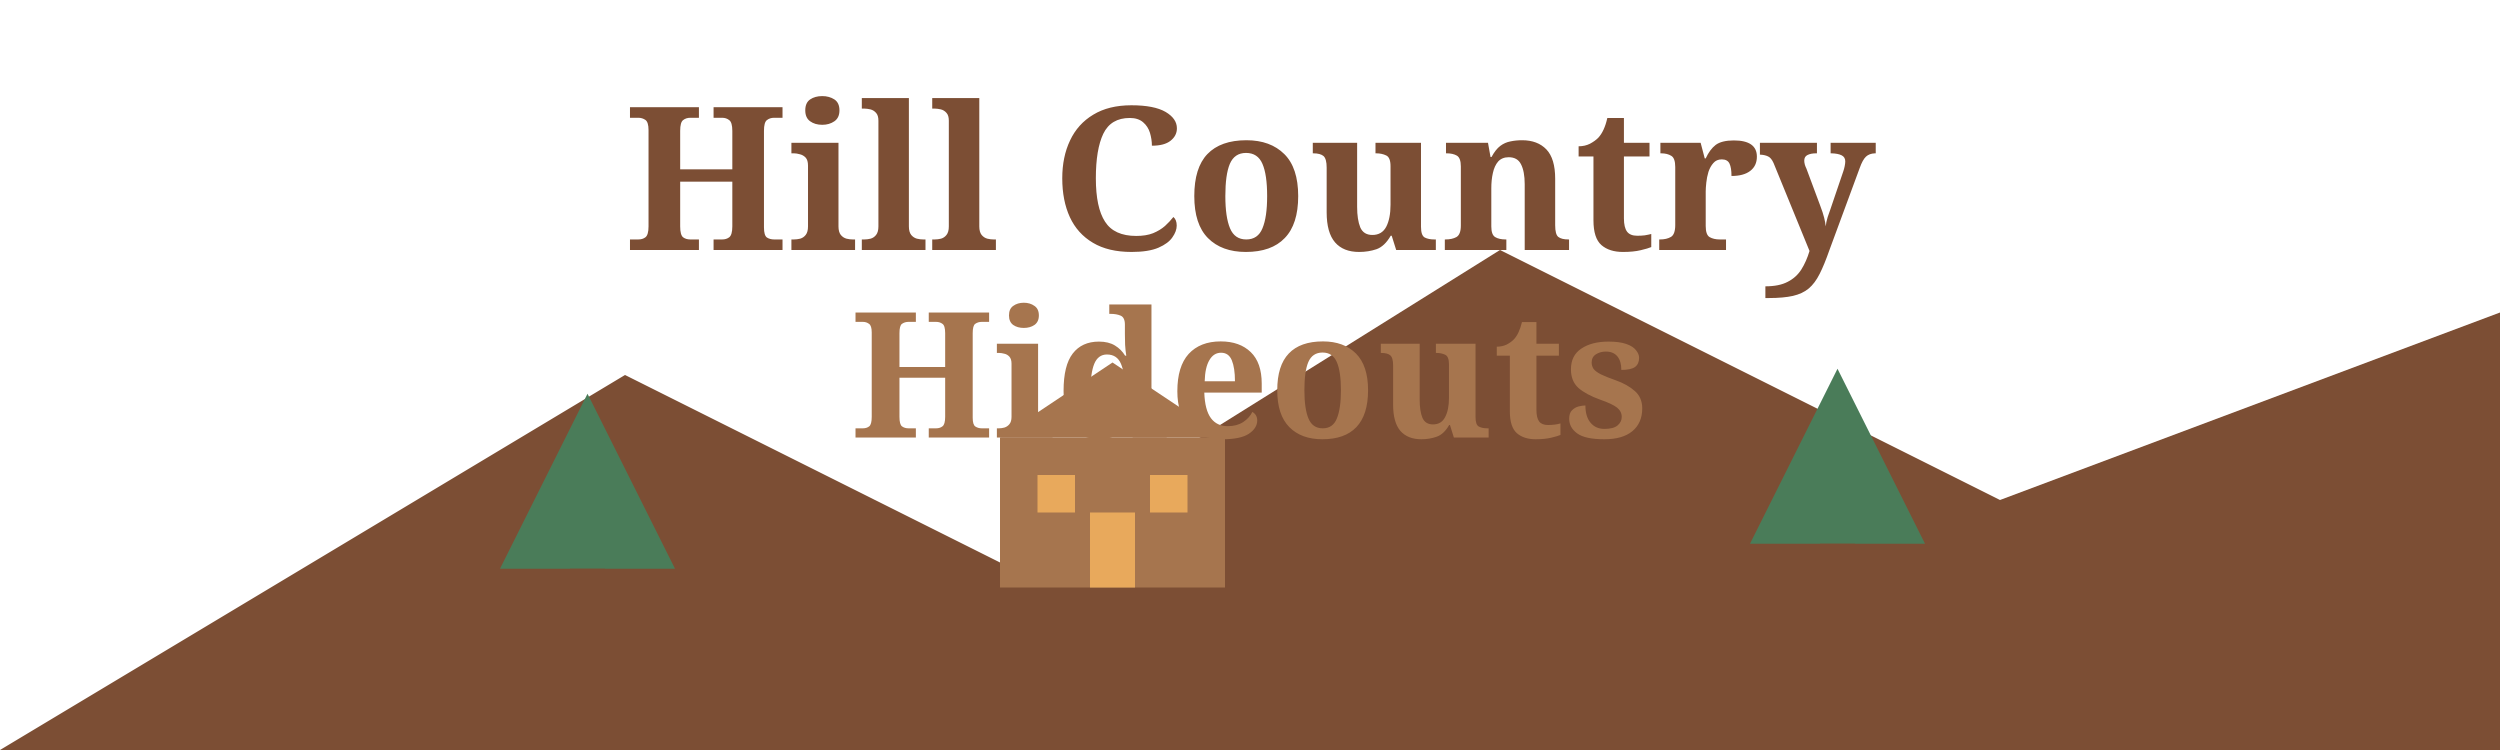
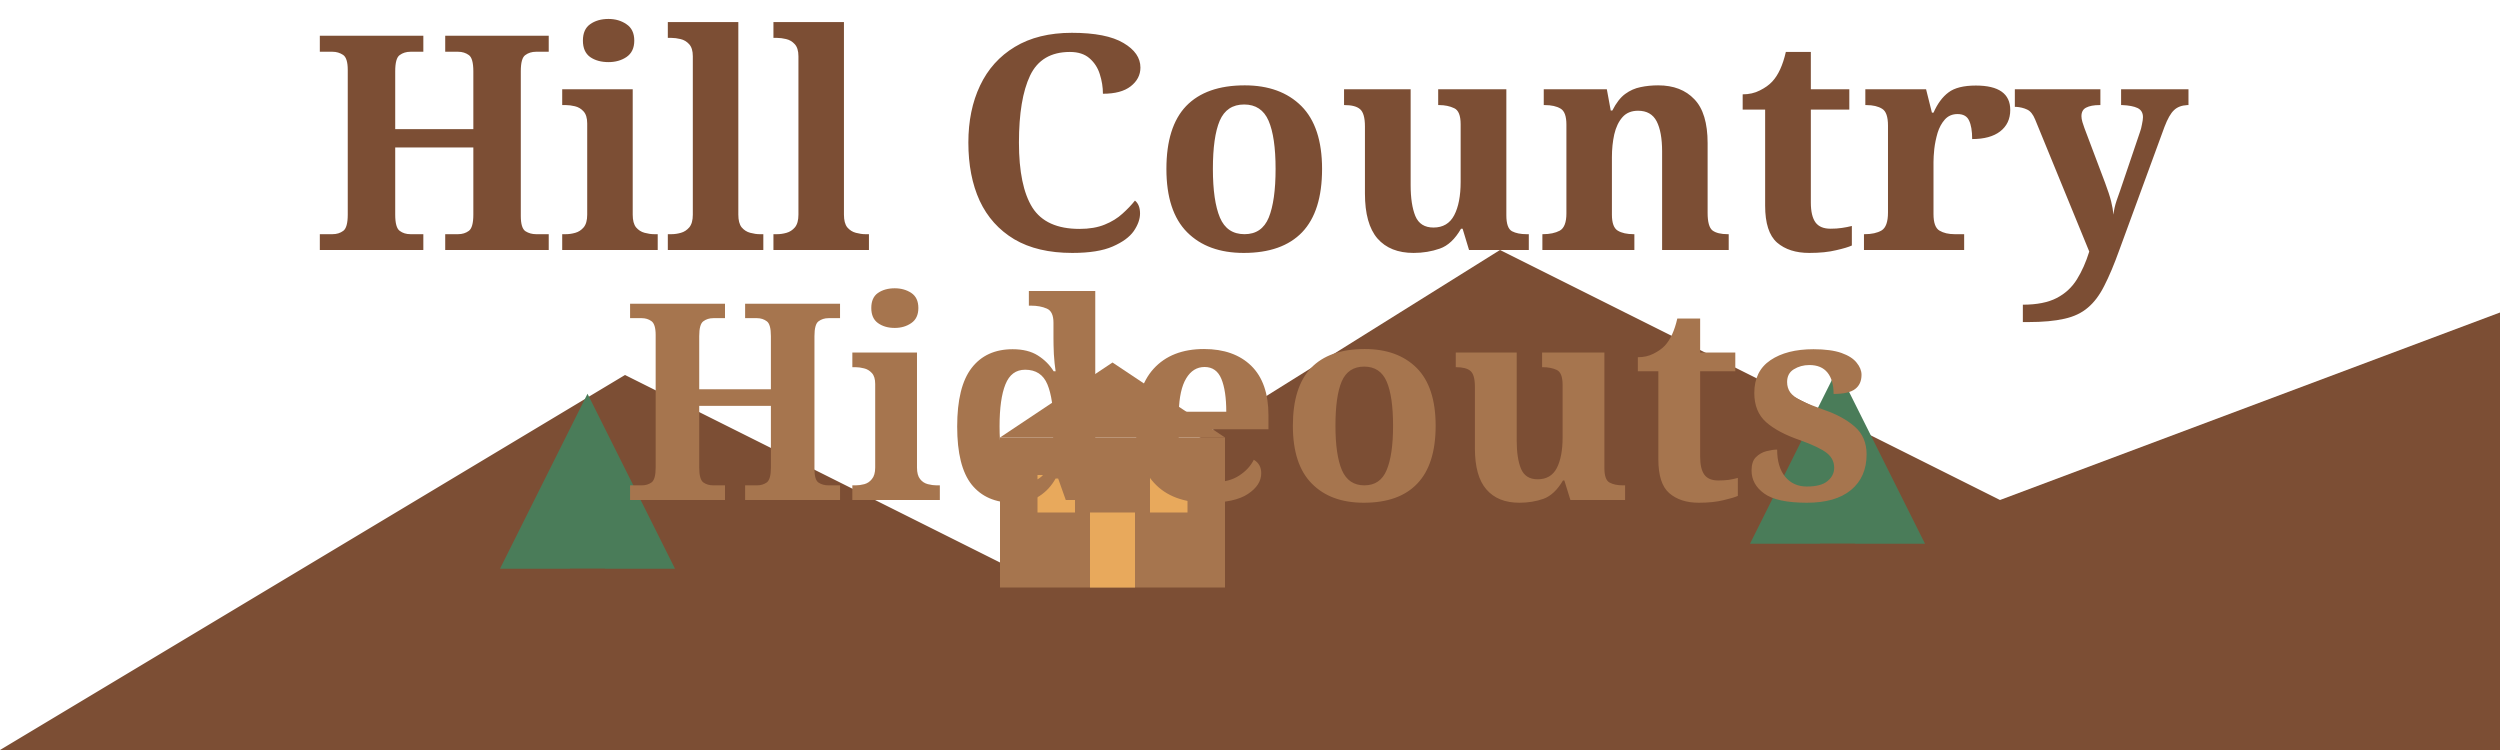
<svg xmlns="http://www.w3.org/2000/svg" width="200" height="60" viewBox="0 0 200 60">
  <path d="M0,60 L50,30 L80,45 L120,20 L160,40 L200,25 L200,60 Z" fill="#7C4E34" />
  <g transform="translate(80, 35) scale(0.6)">
    <rect x="0" y="0" width="30" height="20" fill="#A6754E" />
    <polygon points="0,0 15,-10 30,0" fill="#A6754E" />
    <rect x="12" y="10" width="6" height="10" fill="#E8A95C" />
    <rect x="5" y="5" width="5" height="5" fill="#E8A95C" />
    <rect x="20" y="5" width="5" height="5" fill="#E8A95C" />
  </g>
  <g transform="translate(40, 35) scale(0.7)">
    <polygon points="0,15 10,-5 20,15" fill="#4A7C59" />
    <rect x="8" y="15" width="4" height="5" fill="#7C4E34" />
  </g>
  <g transform="translate(140, 33) scale(0.7)">
    <polygon points="0,15 10,-5 20,15" fill="#4A7C59" />
    <rect x="8" y="15" width="4" height="5" fill="#7C4E34" />
  </g>
-   <text x="100" y="20" font-family="'Playfair Display', serif" font-size="16" font-weight="bold" text-anchor="middle" fill="#7C4E34">Hill Country</text>
-   <text x="100" y="35" font-family="'Playfair Display', serif" font-size="14" font-weight="bold" text-anchor="middle" fill="#A6754E">Hideouts</text>
+   <text x="100" y="20" font-family="'Playfair Display', serif" font-size="24" font-weight="bold" text-anchor="middle" fill="#7C4E34">Hill Country</text>
+   <text x="100" y="40" font-family="'Playfair Display', serif" font-size="22" font-weight="bold" text-anchor="middle" fill="#A6754E">Hideouts</text>
</svg>
